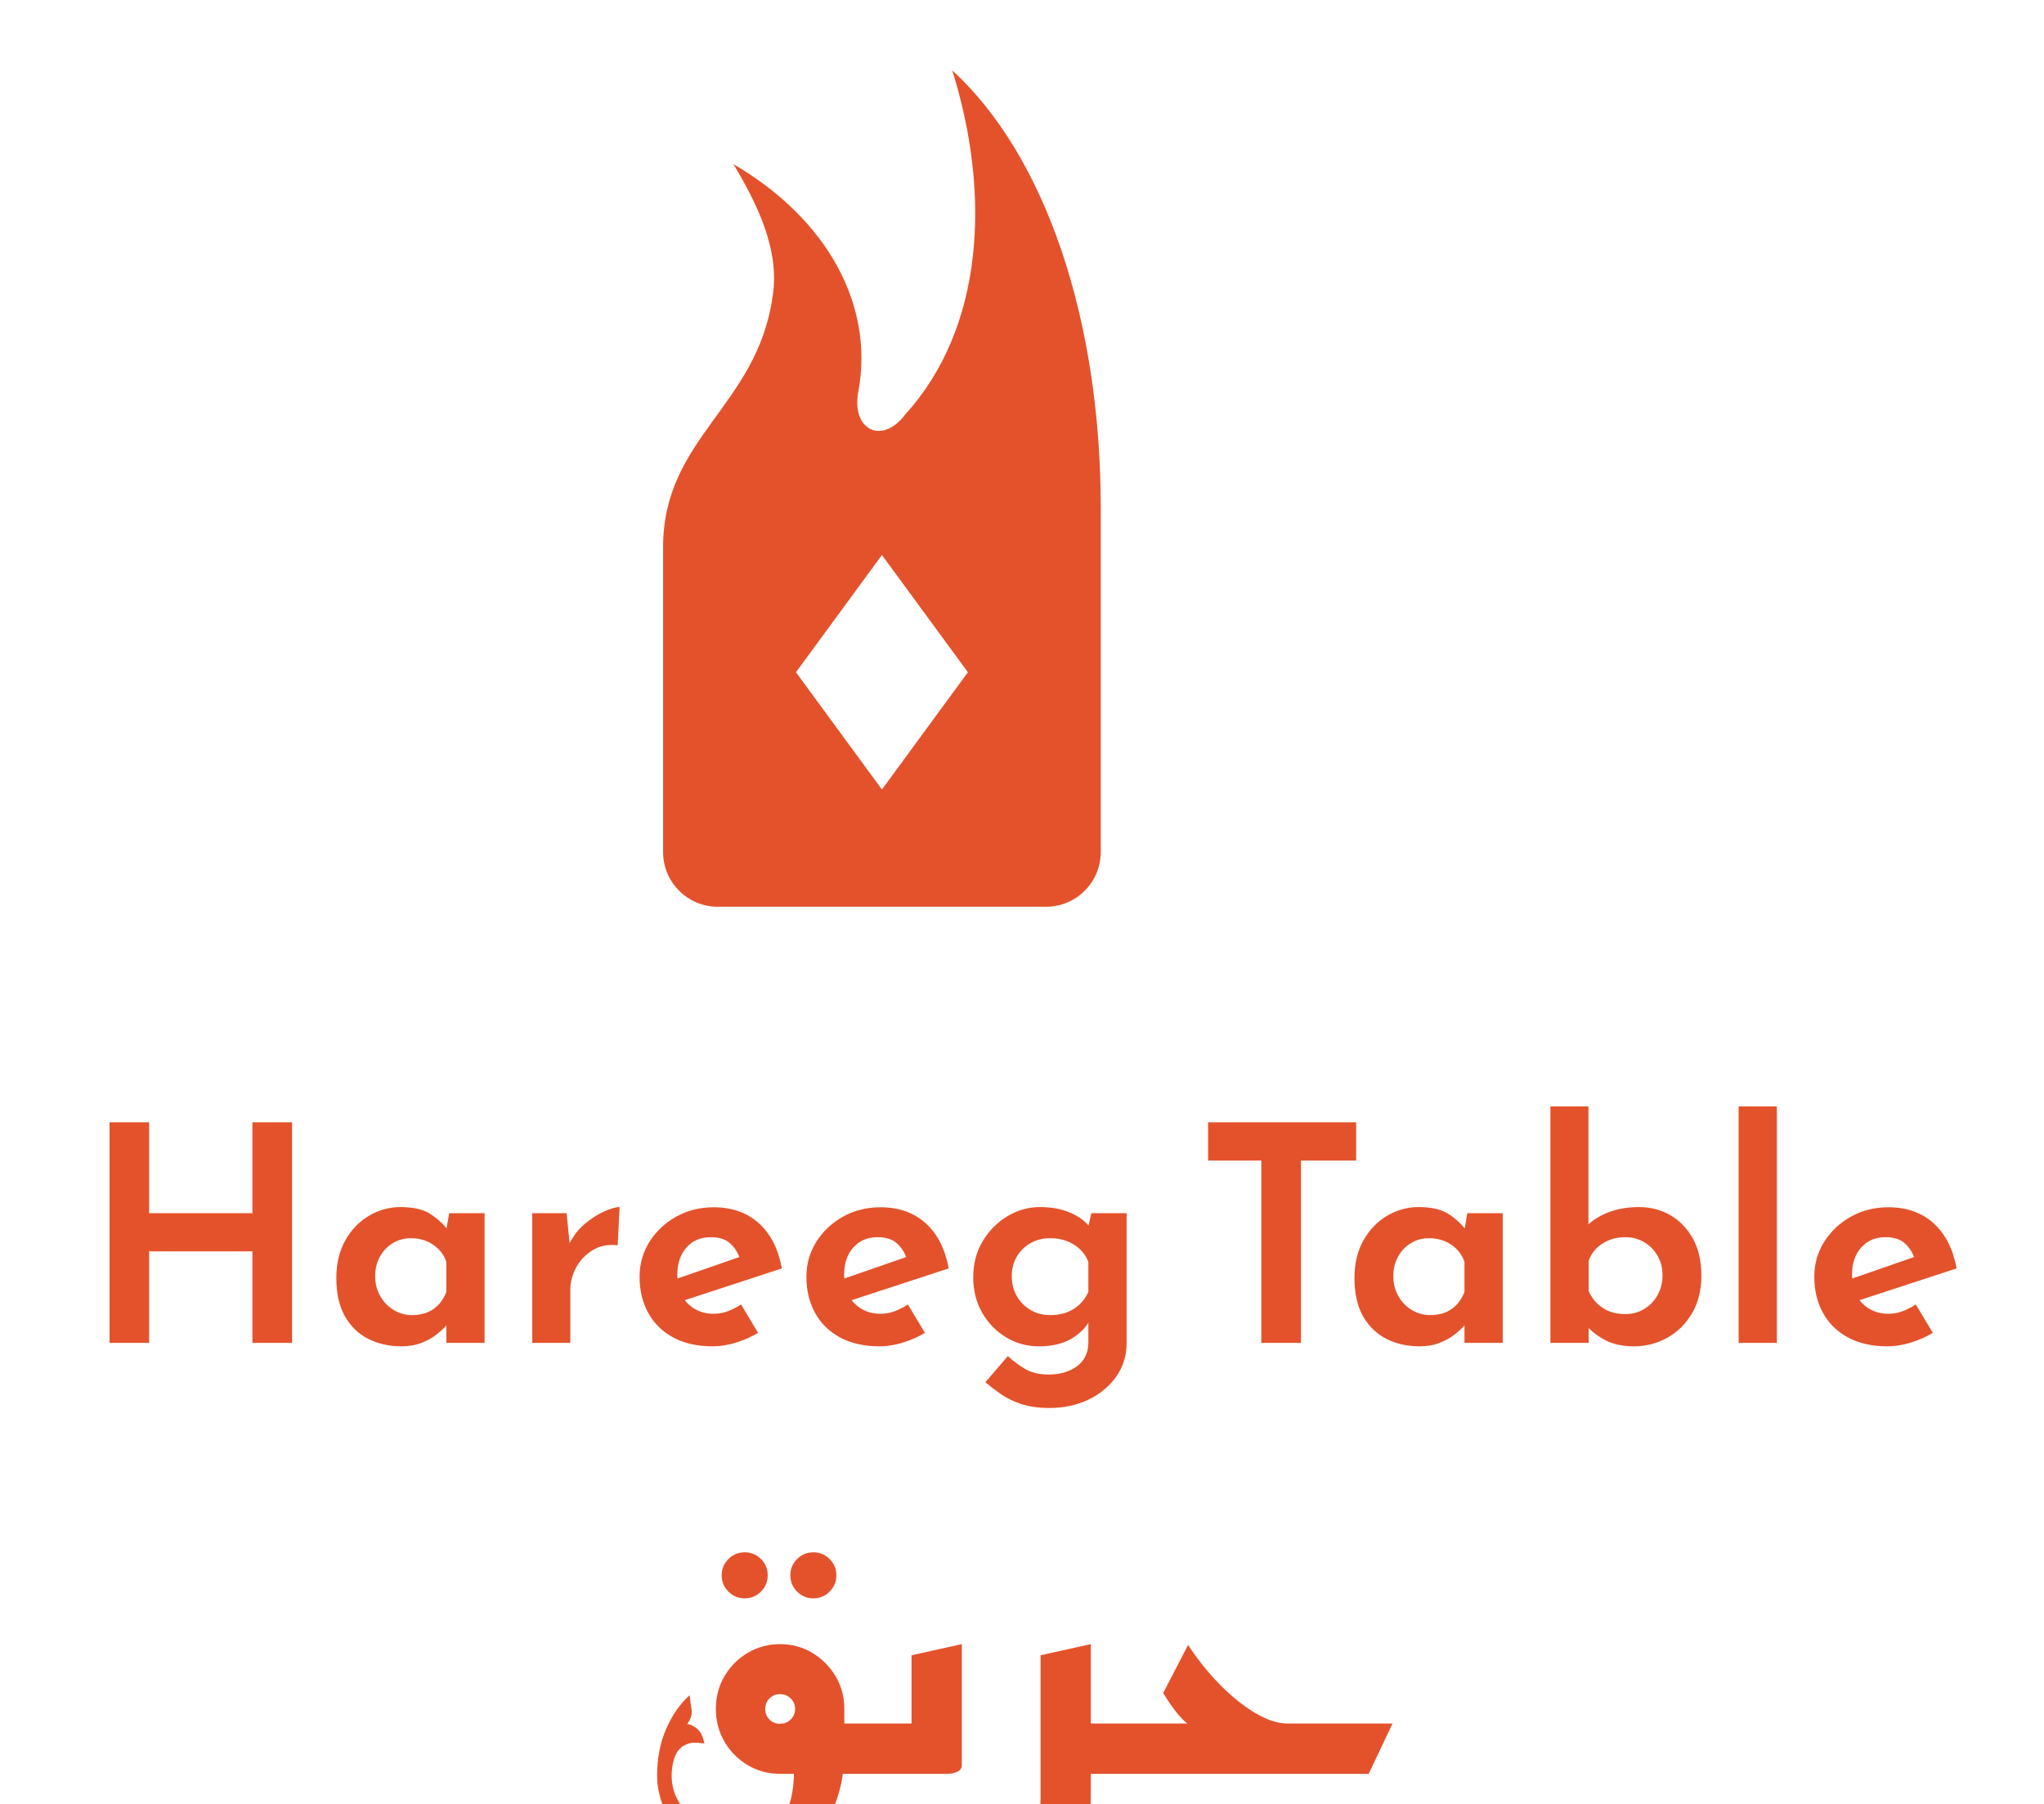
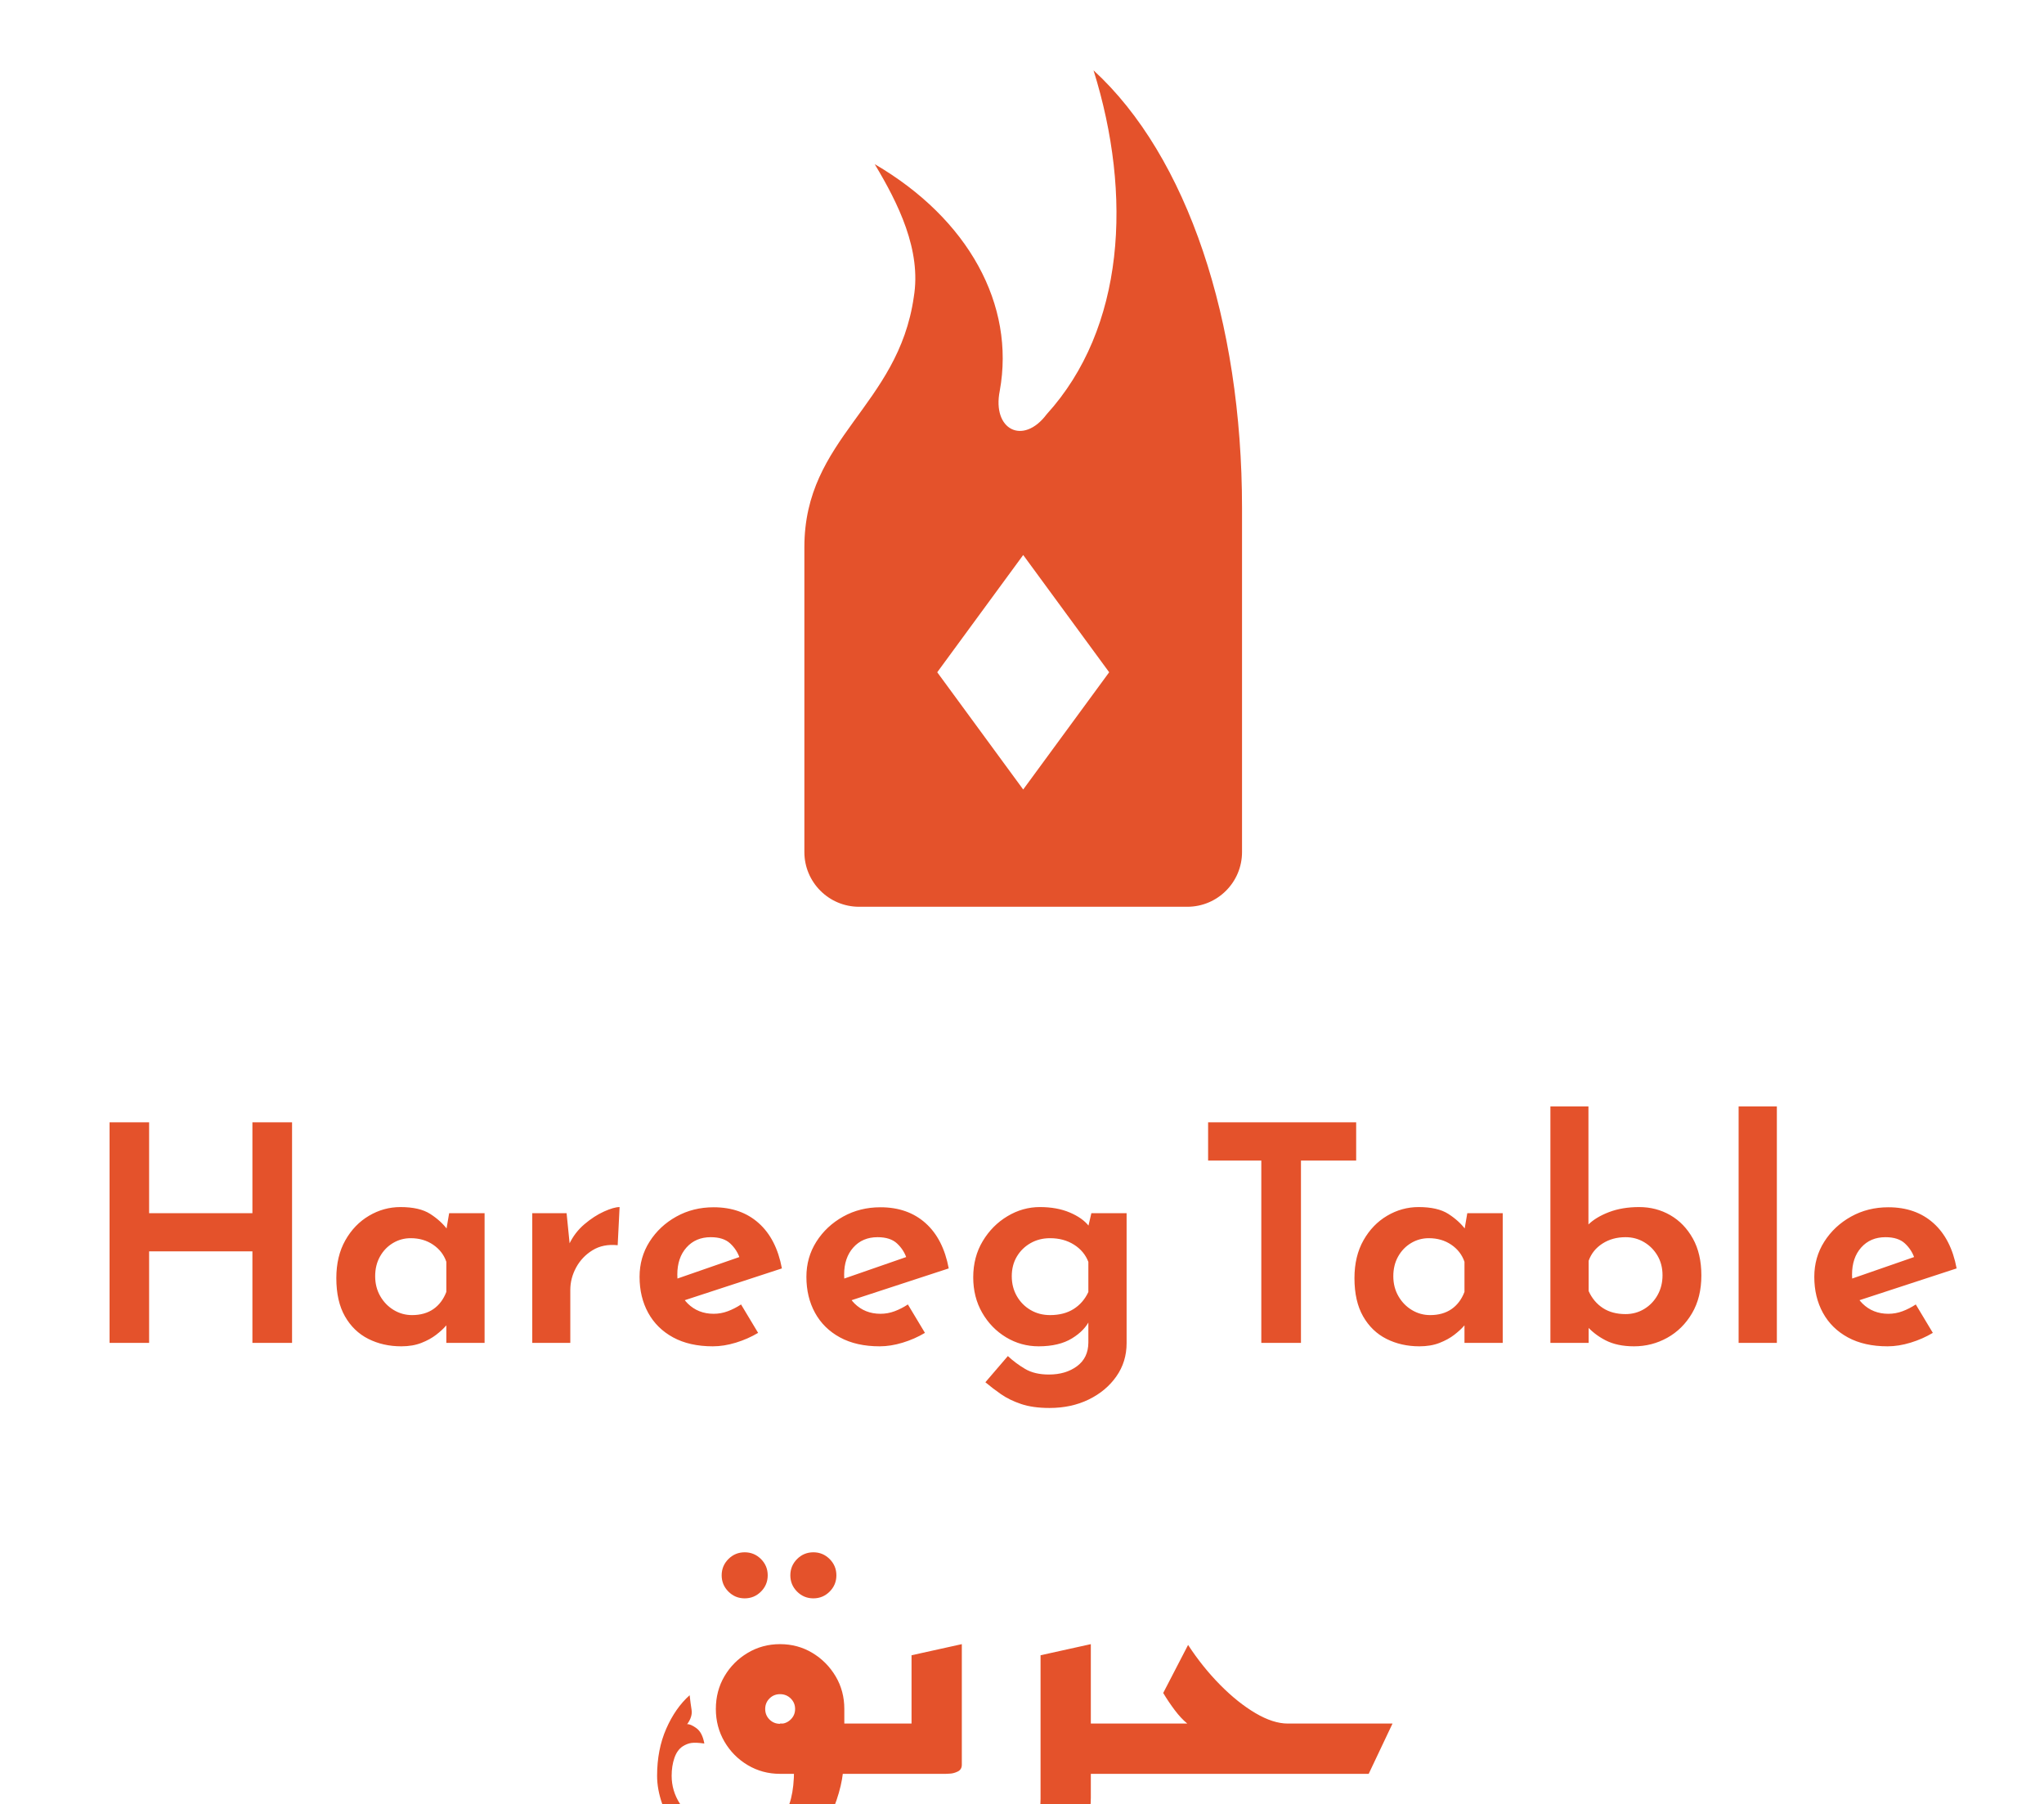
<svg xmlns="http://www.w3.org/2000/svg" fill="#e4522b" viewBox="0 0 408 360" width="408" height="360" role="img" aria-labelledby="title">
-   <g id="symbol" transform="translate(76.2 0) scale(0.78)">
+   <g id="symbol" transform="translate(104.4 0) scale(0.78)">
    <path fill="#e4522b" fill-rule="evenodd" d="M72 218 V140 C72 112 96 104 100 76 C102 64 96 52 90 42 C114 56 126 78 122 100 C120 110 128 114 134 106 C154 84 156 50 146 18 C170 40 184 82 184 130 V218 A14 14 0 0 1 170 232 H86 A14 14 0 0 1 72 218 Z M128 142 L150 172 L128 202 L106 172 Z" />
  </g>
  <g id="wordmark-latin" transform="translate(16.0 224)">
    <path fill="#e4522b" d="M42.297 -0.02V44.0H34.383V25.727H13.765V44.0H5.871V-0.02H13.765V18.113H34.383V-0.02Z M64.097 44.681Q60.47 44.681 57.525 43.199Q54.579 41.716 52.856 38.7Q51.133 35.685 51.133 31.076Q51.133 26.709 52.926 23.533Q54.719 20.357 57.655 18.624Q60.59 16.891 63.936 16.891Q67.743 16.891 69.867 18.253Q71.991 19.616 73.293 21.359L72.933 22.361L73.654 18.113H80.727V44.0H73.093V38.069L73.734 39.772Q73.574 39.933 72.913 40.694Q72.251 41.455 71.049 42.387Q69.847 43.319 68.114 44Q66.381 44.681 64.097 44.681ZM66.24 38.45Q68.765 38.45 70.498 37.258Q72.231 36.066 73.093 33.821V27.811Q72.372 25.707 70.458 24.404Q68.545 23.102 65.98 23.102Q64.056 23.102 62.434 24.074Q60.811 25.046 59.849 26.759Q58.887 28.472 58.887 30.696Q58.887 32.9 59.899 34.663Q60.911 36.426 62.594 37.438Q64.277 38.45 66.24 38.45Z M97.097 18.113 97.818 25.326 97.618 24.284Q98.72 21.96 100.653 20.317Q102.587 18.674 104.56 17.782Q106.534 16.891 107.676 16.891L107.295 24.505Q104.39 24.204 102.276 25.506Q100.162 26.809 99 28.953Q97.838 31.097 97.838 33.421V44.0H90.244V18.113Z M126.29 44.681Q121.641 44.681 118.375 42.908Q115.109 41.135 113.386 37.999Q111.663 34.863 111.663 30.816Q111.663 26.929 113.657 23.793Q115.65 20.658 118.996 18.794Q122.342 16.931 126.45 16.931Q131.9 16.931 135.436 20.087Q138.973 23.242 140.075 29.133L119.618 35.825L117.894 31.617L133.242 26.288L131.659 27.089Q131.098 25.406 129.756 24.154Q128.413 22.902 125.869 22.902Q122.863 22.902 121.03 24.955Q119.197 27.009 119.197 30.375Q119.197 34.102 121.281 36.146Q123.364 38.189 126.45 38.189Q127.913 38.189 129.275 37.678Q130.638 37.168 131.92 36.326L135.326 41.996Q133.282 43.219 130.888 43.95Q128.494 44.681 126.29 44.681Z M159.59 44.681Q154.942 44.681 151.676 42.908Q148.41 41.135 146.687 37.999Q144.964 34.863 144.964 30.816Q144.964 26.929 146.957 23.793Q148.951 20.658 152.297 18.794Q155.643 16.931 159.75 16.931Q165.2 16.931 168.737 20.087Q172.273 23.242 173.375 29.133L152.918 35.825L151.195 31.617L166.543 26.288L164.96 27.089Q164.399 25.406 163.056 24.154Q161.714 22.902 159.169 22.902Q156.164 22.902 154.331 24.955Q152.497 27.009 152.497 30.375Q152.497 34.102 154.581 36.146Q156.665 38.189 159.75 38.189Q161.213 38.189 162.576 37.678Q163.938 37.168 165.22 36.326L168.627 41.996Q166.583 43.219 164.189 43.95Q161.794 44.681 159.59 44.681Z M193.492 56.984Q190.166 56.984 187.821 56.192Q185.477 55.401 183.784 54.219Q182.091 53.036 180.689 51.854L185.177 46.625Q186.72 48.067 188.613 49.189Q190.506 50.311 193.372 50.311Q196.738 50.311 198.982 48.648Q201.226 46.985 201.246 43.94V37.909L201.587 39.291Q200.585 41.495 197.99 43.088Q195.395 44.681 191.328 44.681Q187.801 44.681 184.816 42.878Q181.831 41.075 180.047 37.969Q178.264 34.863 178.264 30.916Q178.264 26.849 180.158 23.693Q182.051 20.537 185.097 18.714Q188.142 16.891 191.568 16.891Q194.975 16.891 197.529 17.973Q200.084 19.055 201.346 20.678L201.046 21.539L201.847 18.113H208.88V44.06Q208.88 47.767 206.836 50.682Q204.792 53.597 201.326 55.291Q197.86 56.984 193.492 56.984ZM185.958 30.696Q185.958 32.9 186.97 34.663Q187.982 36.426 189.715 37.438Q191.448 38.45 193.592 38.45Q196.377 38.45 198.301 37.238Q200.224 36.025 201.246 33.842V27.831Q200.424 25.687 198.381 24.394Q196.337 23.102 193.592 23.102Q191.448 23.102 189.715 24.084Q187.982 25.066 186.97 26.769Q185.958 28.472 185.958 30.696Z M225.149 -0.02H254.703V7.614H243.683V44.0H235.769V7.614H225.149Z M267.326 44.681Q263.699 44.681 260.754 43.199Q257.809 41.716 256.086 38.7Q254.362 35.685 254.362 31.076Q254.362 26.709 256.156 23.533Q257.949 20.357 260.884 18.624Q263.82 16.891 267.166 16.891Q270.973 16.891 273.097 18.253Q275.22 19.616 276.523 21.359L276.162 22.361L276.883 18.113H283.956V44.0H276.322V38.069L276.964 39.772Q276.803 39.933 276.142 40.694Q275.481 41.455 274.279 42.387Q273.077 43.319 271.343 44Q269.61 44.681 267.326 44.681ZM269.47 38.45Q271.995 38.45 273.728 37.258Q275.461 36.066 276.322 33.821V27.811Q275.601 25.707 273.688 24.404Q271.774 23.102 269.209 23.102Q267.286 23.102 265.663 24.074Q264.04 25.046 263.078 26.759Q262.117 28.472 262.117 30.696Q262.117 32.9 263.128 34.663Q264.14 36.426 265.823 37.438Q267.506 38.45 269.47 38.45Z M310.164 44.681Q306.798 44.681 304.454 43.469Q302.109 42.257 300.466 40.313L301.108 38.53V44.0H293.474V-3.186H301.067V22.962L301.007 20.417Q302.55 18.894 305.185 17.892Q307.82 16.891 311.186 16.891Q314.592 16.891 317.397 18.504Q320.202 20.117 321.905 23.162Q323.608 26.208 323.608 30.536Q323.608 34.923 321.735 38.099Q319.862 41.275 316.796 42.978Q313.73 44.681 310.164 44.681ZM308.481 38.25Q310.505 38.25 312.188 37.238Q313.871 36.226 314.862 34.463Q315.854 32.699 315.854 30.495Q315.854 28.291 314.852 26.588Q313.851 24.885 312.178 23.893Q310.505 22.902 308.481 22.902Q305.836 22.902 303.852 24.184Q301.869 25.466 301.108 27.61V33.661Q302.089 35.825 303.943 37.037Q305.796 38.25 308.481 38.25Z M331.042 -3.186H338.676V44.0H331.042Z M360.776 44.681Q356.128 44.681 352.862 42.908Q349.596 41.135 347.872 37.999Q346.149 34.863 346.149 30.816Q346.149 26.929 348.143 23.793Q350.137 20.658 353.483 18.794Q356.829 16.931 360.936 16.931Q366.386 16.931 369.923 20.087Q373.459 23.242 374.561 29.133L354.104 35.825L352.381 31.617L367.729 26.288L366.146 27.089Q365.585 25.406 364.242 24.154Q362.9 22.902 360.355 22.902Q357.35 22.902 355.516 24.955Q353.683 27.009 353.683 30.375Q353.683 34.102 355.767 36.146Q357.851 38.189 360.936 38.189Q362.399 38.189 363.761 37.678Q365.124 37.168 366.406 36.326L369.812 41.996Q367.769 43.219 365.374 43.95Q362.98 44.681 360.776 44.681Z" />
  </g>
  <g id="wordmark-arabic" transform="translate(128.6 296)">
    <path fill="#e4522b" d="M33.754 22.978Q31.852 22.978 30.505 21.631Q29.158 20.284 29.158 18.383Q29.158 16.481 30.505 15.134Q31.852 13.787 33.754 13.787Q35.656 13.787 37.003 15.134Q38.35 16.481 38.35 18.383Q38.35 20.284 37.003 21.631Q35.656 22.978 33.754 22.978ZM20.046 22.978Q18.145 22.978 16.798 21.631Q15.451 20.284 15.451 18.383Q15.451 16.481 16.798 15.134Q18.145 13.787 20.046 13.787Q21.948 13.787 23.295 15.134Q24.642 16.481 24.642 18.383Q24.642 20.284 23.295 21.631Q21.948 22.978 20.046 22.978Z M27.098 58.0V47.964H49.126V58.0ZM20.601 75.036Q15.873 75.036 12.433 73.49Q8.992 71.945 6.807 69.449Q4.622 66.954 3.592 64.022Q2.562 61.09 2.562 58.396Q2.562 53.167 4.384 49.007Q6.207 44.847 9.059 42.311Q9.218 43.817 9.442 45.204Q9.667 46.59 8.557 48.096Q9.191 48.016 10.393 48.875Q11.595 49.733 11.991 51.952Q10.327 51.714 9.442 51.833Q8.557 51.952 7.686 52.506Q6.577 53.22 6.022 54.817Q5.467 56.415 5.467 58.396Q5.467 61.407 7.131 63.982Q8.795 66.557 11.846 68.142Q14.896 69.727 19.016 69.727Q25.117 69.727 27.508 66.755Q29.898 63.784 29.898 57.208V51.82L39.934 45.058V54.038Q39.934 55.306 39.657 57.802Q39.38 60.298 38.389 63.23Q37.399 66.161 35.299 68.855Q33.199 71.549 29.634 73.292Q26.068 75.036 20.601 75.036ZM27.098 58.0Q23.572 58.0 20.647 56.257Q17.722 54.514 16.005 51.569Q14.289 48.624 14.289 45.058Q14.289 41.448 16.005 38.525Q17.722 35.603 20.647 33.86Q23.572 32.117 27.098 32.117Q30.648 32.117 33.548 33.86Q36.448 35.603 38.191 38.525Q39.934 41.448 39.934 45.058Q39.934 48.624 38.191 51.569Q36.448 54.514 33.548 56.257Q30.648 58.0 27.098 58.0ZM27.098 48.016Q28.34 48.016 29.224 47.159Q30.109 46.301 30.109 45.059Q30.109 43.817 29.236 42.959Q28.363 42.1 27.098 42.1Q25.856 42.1 24.998 42.958Q24.14 43.815 24.14 45.058Q24.14 46.3 24.998 47.158Q25.856 48.016 27.098 48.016Z M60.932 74.481Q59.03 74.481 57.683 73.134Q56.336 71.787 56.336 69.885Q56.336 67.984 57.683 66.637Q59.03 65.29 60.932 65.29Q62.833 65.29 64.18 66.637Q65.527 67.984 65.527 69.885Q65.527 71.787 64.18 73.134Q62.833 74.481 60.932 74.481ZM47.224 74.481Q45.322 74.481 43.975 73.134Q42.628 71.787 42.628 69.885Q42.628 67.984 43.975 66.637Q45.322 65.29 47.224 65.29Q49.126 65.29 50.473 66.637Q51.82 67.984 51.82 69.885Q51.82 71.787 50.473 73.134Q49.126 74.481 47.224 74.481Z M45.956 58.0V47.964H53.351V34.335L63.388 32.117V56.178Q63.388 57.128 62.596 57.525Q61.803 57.921 61.011 57.96Q60.219 58.0 60.219 58.0Z M87.079 58.0V47.964H98.648V58.0ZM66.557 69.885Q70.387 70.915 72.857 70.704Q75.326 70.493 76.699 69.383Q78.073 68.274 78.588 66.584Q79.103 64.893 79.103 63.018V34.335L89.139 32.117V62.754Q89.139 66.954 87.357 69.608Q85.574 72.262 82.721 73.49Q79.869 74.719 76.739 74.639Q73.609 74.56 70.876 73.332Q68.142 72.104 66.557 69.885Z M95.478 58.0V47.964H108.393Q107.152 46.96 105.897 45.296Q104.643 43.632 103.586 41.862L108.552 32.275Q111.431 36.686 114.957 40.251Q118.483 43.817 122.009 45.89Q125.535 47.964 128.44 47.964H149.358L144.604 58.0Z" />
  </g>
</svg>
